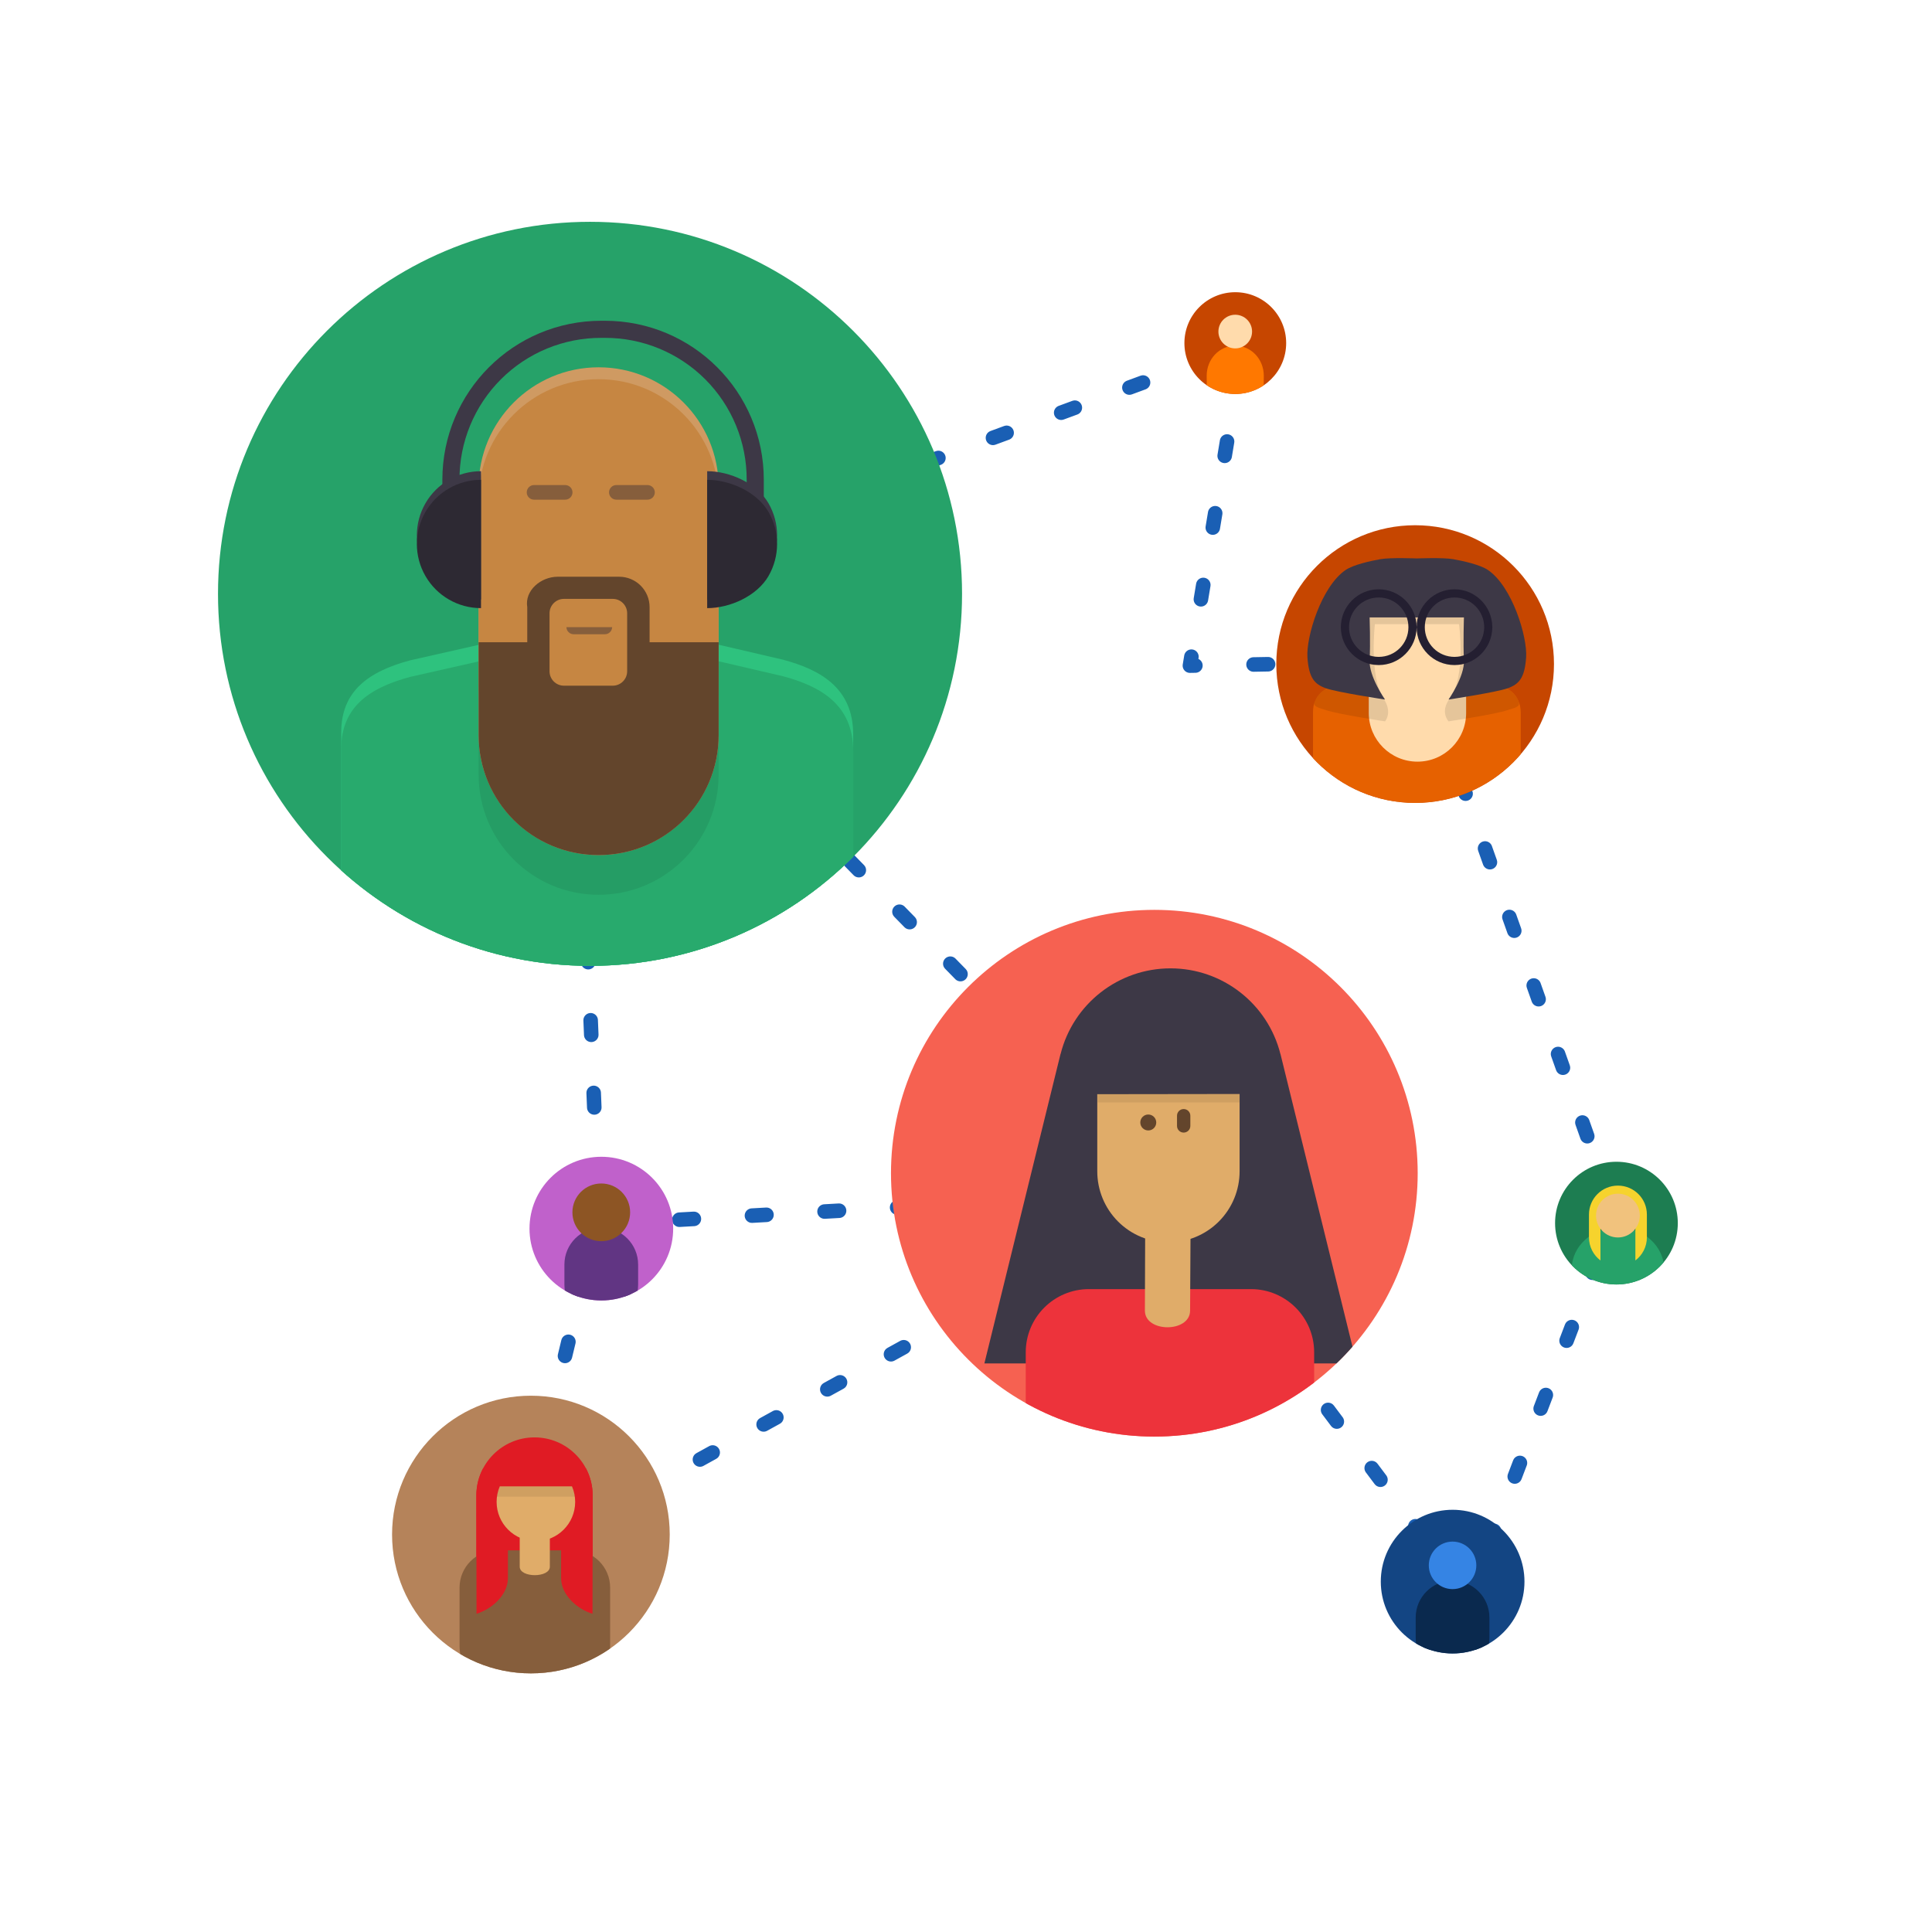
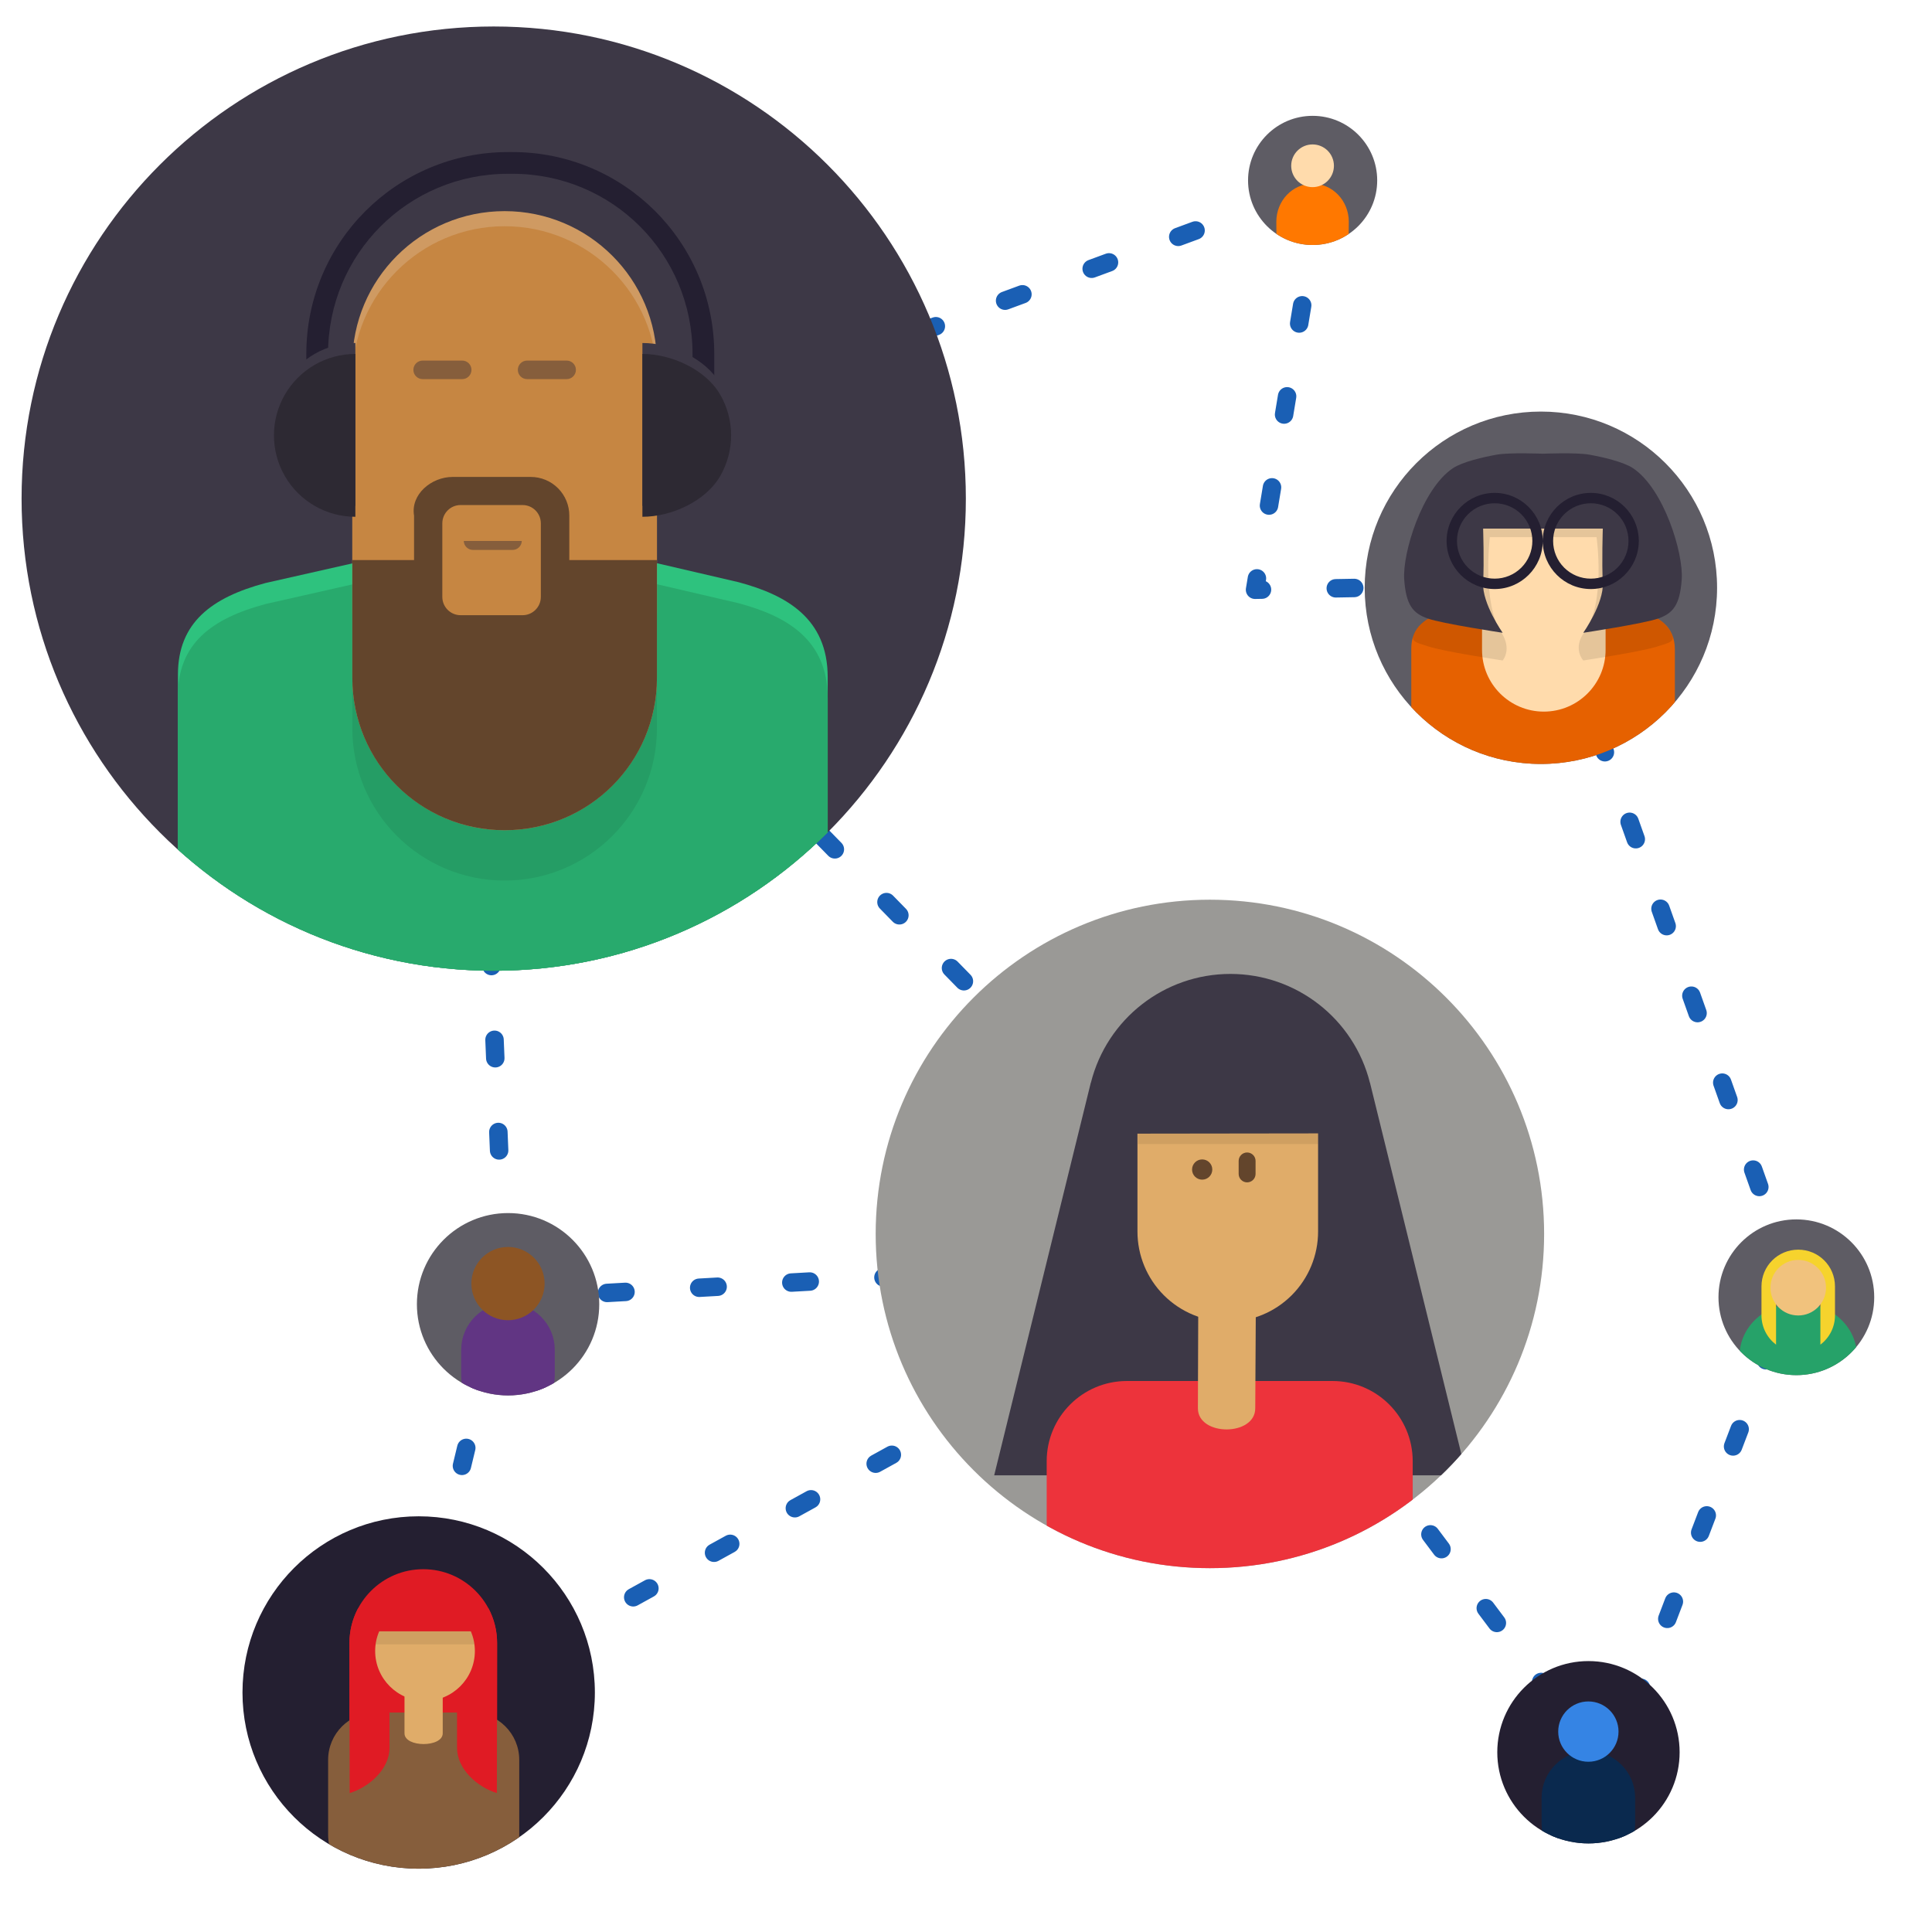
- <svg xmlns="http://www.w3.org/2000/svg" width="1026" height="1026">
+ <svg xmlns="http://www.w3.org/2000/svg" height="1026" width="1026">
  <defs>
-     <clipPath id="b" clipPathUnits="userSpaceOnUse">
-       <circle cx="343.916" cy="358.412" r="130.412" fill="#1a5fb4" stroke-width="10.529" stroke-linecap="round" />
+     <clipPath clipPathUnits="userSpaceOnUse" id="b">
+       <circle r="130.412" cy="358.412" cx="343.916" fill="#1a5fb4" stroke-width="10.529" stroke-linecap="round" />
    </clipPath>
-     <clipPath id="c" clipPathUnits="userSpaceOnUse">
-       <circle cx="583" cy="597.497" r="108.672" fill="#1a5fb4" stroke-width="8.774" stroke-linecap="round" />
+     <clipPath clipPathUnits="userSpaceOnUse" id="c">
+       <circle r="108.672" cy="597.497" cx="583" fill="#1a5fb4" stroke-width="8.774" stroke-linecap="round" />
    </clipPath>
-     <clipPath id="f" clipPathUnits="userSpaceOnUse">
-       <circle cx="450.318" cy="793.701" r="40.033" fill="#1a5fb4" stroke-width="3.232" stroke-linecap="round" />
+     <clipPath clipPathUnits="userSpaceOnUse" id="f">
+       <circle r="40.033" cy="793.701" cx="450.318" fill="#1a5fb4" stroke-width="3.232" stroke-linecap="round" />
    </clipPath>
-     <clipPath id="d" clipPathUnits="userSpaceOnUse">
-       <circle cx="319.345" cy="652.461" r="38.151" fill="#1a5fb4" stroke-width="3.081" stroke-linecap="round" />
+     <clipPath clipPathUnits="userSpaceOnUse" id="d">
+       <circle r="38.151" cy="652.461" cx="319.345" fill="#1a5fb4" stroke-width="3.081" stroke-linecap="round" />
    </clipPath>
-     <clipPath id="e" clipPathUnits="userSpaceOnUse">
-       <circle r="32.586" cy="649.544" cx="858.419" fill="#1a5fb4" stroke-width="2.631" stroke-linecap="round" />
+     <clipPath clipPathUnits="userSpaceOnUse" id="e">
+       <circle cx="858.419" cy="649.544" r="32.586" fill="#1a5fb4" stroke-width="2.631" stroke-linecap="round" />
    </clipPath>
-     <clipPath id="a" clipPathUnits="userSpaceOnUse">
-       <circle r="73.728" cy="352.655" cx="751.521" fill="#1a5fb4" stroke-width="5.953" stroke-linecap="round" />
+     <clipPath clipPathUnits="userSpaceOnUse" id="a">
+       <circle cx="751.521" cy="352.655" r="73.728" fill="#1a5fb4" stroke-width="5.953" stroke-linecap="round" />
    </clipPath>
  </defs>
-   <path d="M309.968 312.659L660.07 183.584l-28.157 169.9 121.47-2.171 104.221 293.4-77.663 203.547-158.233-210.917-347.95 191.708 43.143-178.853 306.346-17.228L380.13 384.476l-71.425 38.126 9.476 227.485" fill="none" stroke="#1a5fb4" stroke-width="7.722" stroke-linecap="round" stroke-linejoin="round" stroke-dasharray="7.722,30.888" />
-   <circle cx="751.521" cy="352.655" r="73.728" fill="#c64600" />
-   <g clip-path="url(#a)">
+   <path d="M257.917 261.376l444.318-163.81L666.5 313.187l154.158-2.756 132.27 372.357-98.564 258.324L653.55 673.437 211.962 916.736l54.753-226.986 388.787-21.864-308.54-315.366-90.647 48.386 12.026 288.704" fill="none" stroke="#1a5fb4" stroke-width="9.8" stroke-linecap="round" stroke-linejoin="round" stroke-dasharray="9.8,39.2" />
+   <circle r="93.569" cy="312.135" cx="818.297" fill="#5e5c64" />
+   <g transform="translate(-135.467 -135.423) scale(1.26911)" clip-path="url(#a)">
    <path d="M712.162 362.519l14.738-3.332h51.826l13.738 3.196c8.075 2.163 15.122 6.114 15.122 16.107v51.573a3.1 3.1 0 01-3.106 3.106H700.398a3.1 3.1 0 01-3.106-3.106v-51.996c0-8.85 5.763-13.108 14.87-15.548z" fill="#e66100" />
-     <rect width="51.706" height="105.086" x="726.894" y="299.394" rx="25.853" ry="25.853" fill="#ffdbac" />
+     <rect ry="25.853" rx="25.853" y="299.394" x="726.894" height="105.086" width="51.706" fill="#ffdbac" />
  </g>
-   <path d="M744.77 307.98c-4.152-.023-8.987.075-11.718.558-5.461.966-14.373 2.996-18.373 5.689-12.962 8.724-.18 47.61-10.373 51.5-1.783.68-5.302 3.722-6.318 7.476-.624 2.304 3.55 2.967 6.138 3.89 6.084 2.17 31.398 5.983 31.398 5.983s4.122-4.65-.64-11.838c-7.984-12.051-4.733-39.769-4.733-39.769h44.668s3.907 27.718-5.046 39.703c-5.161 6.909-.516 11.904-.516 11.904s25.314-3.813 31.398-5.983c2.63-.938 6.511-1.47 6.025-3.855-.466-2.28-3.041-5.82-6.235-7.574-9.565-5.251 2.619-42.713-10.343-51.437-4-2.693-12.912-4.723-18.373-5.69-5.461-.966-19.339-.388-19.339-.388s-3.468-.145-7.62-.169z" fill-opacity=".104" />
-   <g transform="matrix(1.51493 0 0 1.51493 -207.67 -227.611)" clip-path="url(#b)">
-     <circle cx="343.916" cy="358.412" r="130.412" fill="#26a269" />
+   <path d="M809.729 255.438c-5.27-.03-11.406.095-14.871.708-6.931 1.227-18.241 3.803-23.318 7.22-16.45 11.072-.228 60.422-13.165 65.359-2.263.863-6.729 4.724-8.018 9.488-.792 2.925 4.504 3.766 7.79 4.937 7.721 2.753 39.848 7.594 39.848 7.594s5.23-5.901-.814-15.025c-10.13-15.294-6.006-50.47-6.006-50.47h56.689s4.958 35.176-6.404 50.387c-6.55 8.768-.655 15.108-.655 15.108s32.127-4.84 39.848-7.594c3.339-1.19 8.264-1.866 7.646-4.893-.59-2.893-3.86-7.387-7.913-9.612-12.138-6.664 3.324-54.207-13.126-65.279-5.077-3.417-16.387-5.993-23.318-7.22-6.93-1.227-24.542-.494-24.542-.494s-4.402-.184-9.672-.214z" fill-opacity=".104" />
+   <g clip-path="url(#b)" transform="translate(-399.025 -424.287) scale(1.92261)">
+     <circle r="130.412" cy="358.412" cx="343.916" fill="#3d3846" />
    <path d="M280.89 381.72l23.982-5.422h84.333l22.355 5.2c13.14 3.52 24.607 9.949 24.607 26.21v83.922c0 2.8-2.254 5.054-5.054 5.054H261.747a5.043 5.043 0 01-5.055-5.054v-84.61c0-14.4 9.378-21.33 24.197-25.3z" fill="#2ec27e" />
    <path d="M280.89 387.523l23.982-5.421h84.333l22.355 5.2c13.14 3.52 24.607 9.949 24.607 26.21v83.922c0 2.8-2.254 5.054-5.054 5.054H261.747a5.043 5.043 0 01-5.055-5.054v-84.61c0-14.4 9.378-21.33 24.197-25.3z" fill="#28aa6d" />
-     <rect ry="42.069" rx="42.069" y="292.908" x="304.86" height="171" width="84.137" fill-opacity=".078" />
-     <rect width="84.137" height="171" x="304.863" y="279" rx="42.069" ry="42.069" fill="#cf9a62" />
-     <rect ry="42.069" rx="42.069" y="283.171" x="304.863" height="148.783" width="84.137" fill="#c68642" />
+     <rect width="84.137" height="171" x="304.86" y="292.908" rx="42.069" ry="42.069" fill-opacity=".078" />
+     <rect ry="42.069" rx="42.069" y="279" x="304.863" height="171" width="84.137" fill="#cf9a62" />
+     <rect width="84.137" height="148.783" x="304.863" y="283.171" rx="42.069" ry="42.069" fill="#c68642" />
    <path d="M332.584 352.418c-5.914 0-11.654 4.843-10.673 10.676v12.295h-17.048v32.543c0 23.306 18.763 42.068 42.069 42.068S389 431.238 389 407.932v-32.543h-24.205v-12.295a10.653 10.653 0 00-10.676-10.676z" fill="#63452c" />
-     <rect width="16.044" height="5.122" x="321.728" y="320.281" rx="2.561" ry="2.561" fill="#865e3c" />
-     <rect ry="2.561" rx="2.561" y="320.281" x="350.577" height="5.122" width="16.044" fill="#865e3c" />
-     <rect width="27.212" height="30.43" x="329.72" y="360.182" rx="5.054" ry="5.054" fill="#c68642" />
-     <path d="M335.642 370.1a2.55 2.55 0 002.553 2.484h10.921a2.552 2.552 0 002.554-2.484h-16.028z" fill="#865e3c" />
+     <rect ry="2.561" rx="2.561" y="320.281" x="321.728" height="5.122" width="16.044" fill="#865e3c" />
+     <rect width="16.044" height="5.122" x="350.577" y="320.281" rx="2.561" ry="2.561" fill="#865e3c" />
+     <rect ry="5.054" rx="5.054" y="360.182" x="329.72" height="30.43" width="27.212" fill="#c68642" />
+     <path d="M335.642 370.1a2.55 2.55 0 002.553 2.484h10.921a2.552 2.552 0 002.554-2.484z" fill="#865e3c" />
  </g>
  <g fill="#0c2c53">
-     <path style="line-height:normal;font-variant-ligatures:normal;font-variant-position:normal;font-variant-caps:normal;font-variant-numeric:normal;font-variant-alternates:normal;font-variant-east-asian:normal;font-feature-settings:normal;font-variation-settings:normal;text-indent:0;text-align:start;text-decoration-line:none;text-decoration-style:solid;text-decoration-color:#000;text-transform:none;text-orientation:mixed;white-space:normal;shape-padding:0;shape-margin:0;inline-size:0;isolation:auto;mix-blend-mode:normal;solid-color:#000;solid-opacity:1" d="M319.402 170.335c-46.725 0-84.484 37.759-84.484 84.484v21.76c.725-.01 1.446-.024 2.175-.024h6.915v-21.736a75.13 75.13 0 0175.394-75.394h1.734a75.13 75.13 0 0175.394 75.394v23.144c3.11.408 6.148.894 9.09 1.468v-24.612c0-46.725-37.759-84.484-84.484-84.484z" color="#000" font-weight="400" font-family="sans-serif" overflow="visible" fill="#3d3846" />
-     <path d="M255.444 318.373a34.07 34.07 0 01-29.505-17.035 34.07 34.07 0 010-34.07 34.07 34.07 0 0129.505-17.034v34.07zM375.553 318.373c12.172 0 26.472-6.494 32.558-17.035a34.07 34.07 0 000-34.07c-6.086-10.54-20.386-17.034-32.558-17.034z" fill="#3d3846" />
-     <path d="M255.444 322.953a34.07 34.07 0 01-29.505-17.035 34.07 34.07 0 010-34.07 34.07 34.07 0 0129.505-17.034v34.07zM375.553 322.953c12.172 0 26.472-6.494 32.558-17.035a34.07 34.07 0 000-34.07c-6.086-10.54-20.386-17.034-32.558-17.034z" fill="#2d2933" />
+     <path d="M269.89 80.751c-59.3 0-107.22 47.92-107.22 107.22v27.615c.92-.012 1.835-.03 2.76-.03h8.776V187.97c0-53.108 42.576-95.684 95.684-95.684h2.2c53.108 0 95.684 42.576 95.684 95.684v29.372c3.946.518 7.802 1.135 11.535 1.863V187.97c0-59.3-47.92-107.22-107.219-107.22z" style="line-height:normal;font-variant-ligatures:normal;font-variant-position:normal;font-variant-caps:normal;font-variant-numeric:normal;font-variant-alternates:normal;font-variant-east-asian:normal;font-feature-settings:normal;font-variation-settings:normal;text-indent:0;text-align:start;text-decoration-line:none;text-decoration-style:solid;text-decoration-color:#000;text-transform:none;text-orientation:mixed;white-space:normal;shape-padding:0;shape-margin:0;inline-size:0;isolation:auto;mix-blend-mode:normal;solid-color:#000;solid-opacity:1" color="#000" font-weight="400" font-family="sans-serif" overflow="visible" fill="#241f31" />
+     <path d="M188.72 268.628a43.238 43.238 0 01-37.446-21.619 43.238 43.238 0 010-43.238 43.238 43.238 0 0137.445-21.62v43.239zM341.152 268.628c15.447 0 33.595-8.241 41.319-21.619a43.238 43.238 0 000-43.238c-7.724-13.378-25.872-21.62-41.32-21.62z" fill="#3d3846" />
+     <path d="M188.72 274.44a43.238 43.238 0 01-37.446-21.619 43.238 43.238 0 010-43.238 43.238 43.238 0 0137.445-21.62v43.239zM341.152 274.44c15.447 0 33.595-8.241 41.319-21.619a43.238 43.238 0 000-43.238c-7.724-13.378-25.872-21.62-41.32-21.62z" fill="#2d2933" />
  </g>
-   <circle r="139.854" cy="623.04" cx="613.02" fill="#f66151" />
-   <circle r="73.728" cy="814.925" cx="281.937" fill="#b5835a" />
-   <circle r="38.151" cy="652.461" cx="319.345" fill="#c061cb" />
-   <circle cx="858.419" cy="649.544" r="32.586" fill="#1d7d51" />
-   <g transform="matrix(1.28694 0 0 1.28694 -137.261 -145.896)" clip-path="url(#c)">
+   <circle cx="642.524" cy="655.284" r="177.49" fill="#9a9996" />
+   <circle cx="222.342" cy="898.808" r="93.569" fill="#241f31" />
+   <circle cx="269.817" cy="692.623" r="48.417" fill="#5e5c64" />
+   <circle r="41.355" cy="688.921" cx="953.962" fill="#5e5c64" />
+   <g clip-path="url(#c)" transform="matrix(1.63326 0 0 1.63326 -309.667 -320.582)">
    <path d="M589.666 512.957a46.773 46.773 0 00-45.36 35.365h-.03l-31.415 127.67h153.602l-31.414-127.67h-.022a46.773 46.773 0 00-45.361-35.365z" fill="#3d3846" />
    <path d="M559.447 564.887v31.765a29.301 29.301 0 0029.366 29.366 29.301 29.301 0 0029.365-29.366V564.81z" fill="#e0ac69" />
-     <circle cx="580.491" cy="576.559" r="3.29" fill="#63452c" />
-     <rect width="5.501" height="9.717" x="592.35" y="571.014" rx="2.75" ry="2.75" fill="#63452c" />
-     <rect style="font-variation-settings:normal" width="119.012" height="71.737" x="529.932" y="645.318" rx="26.073" ry="26.073" fill="#ed333b" />
+     <circle r="3.29" cy="576.559" cx="580.491" fill="#63452c" />
+     <rect ry="2.75" rx="2.75" y="571.014" x="592.35" height="9.717" width="5.501" fill="#63452c" />
+     <rect ry="26.073" rx="26.073" y="645.318" x="529.932" height="71.737" width="119.012" style="font-variation-settings:normal" fill="#ed333b" />
    <path d="M579.216 620.908h18.72l-.19 33.279c0 9.167-18.648 9.167-18.648 0z" fill="#e0ac69" />
  </g>
-   <g clip-path="url(#d)">
-     <rect width="33.151" height="43.945" x="302.732" y="654.962" rx="16.576" ry="16.576" fill="#613583" stroke="#613583" stroke-width="6" stroke-linecap="round" />
-     <circle cx="319.308" cy="643.821" r="15.326" fill="#8d5524" />
+   <g transform="translate(-135.467 -135.423) scale(1.26911)" clip-path="url(#d)">
+     <rect ry="16.576" rx="16.576" y="654.962" x="302.732" height="43.945" width="33.151" fill="#613583" stroke="#613583" stroke-width="6" stroke-linecap="round" />
+     <circle r="15.326" cy="643.821" cx="319.308" fill="#8d5524" />
  </g>
-   <circle cx="771.427" cy="839.93" r="38.151" fill="#134583" />
-   <g transform="translate(452.082 187.47)" clip-path="url(#d)">
-     <rect ry="16.576" rx="16.576" y="654.962" x="302.732" height="43.945" width="33.151" fill="#0a294e" stroke="#0a294e" stroke-width="6" stroke-linecap="round" />
-     <circle r="12.619" cy="643.821" cx="319.308" fill="#3584e4" />
-   </g>
-   <g clip-path="url(#e)">
-     <ellipse cx="859.207" cy="674.006" rx="24.551" ry="22.161" fill="#26a269" />
-     <path d="M859.207 629.627c-8.521 0-15.38 6.86-15.38 15.38v12.098c0 5.028 2.398 9.465 6.107 12.268v-25.045h18.545v25.047c3.71-2.803 6.109-7.24 6.109-12.27v-12.097c0-8.522-6.86-15.381-15.381-15.381z" fill="#f6d32d" />
-     <circle cx="859.207" cy="645.537" r="11.627" fill="#f1c27d" />
-   </g>
-   <circle r="27.021" cy="182.201" cx="656.007" fill="#c64600" />
-   <g clip-path="url(#d)" transform="matrix(.70828 0 0 .70828 429.822 -279.923)" stroke-width="1.412">
-     <path d="M319.308 654.414c11.86 0 21.407 10.044 21.407 22.52 0 1.191-.125 16.037-.357 16.957-2.199 8.727-14.056 6.07-21.097 6.065-7.091-.006-19.074 2.719-21.073-6.355-.187-.849-.287-15.599-.287-16.666 0-12.477 9.548-22.521 21.407-22.521z" fill="#ff7800" />
-     <circle cx="319.308" cy="643.821" r="12.619" fill="#ffdbac" />
-   </g>
-   <path d="M744.77 296.396c-4.152-.024-8.987.074-11.718.557-5.461.967-14.373 2.997-18.373 5.69-12.962 8.724-21.12 35.604-20.354 46.488.765 10.884 3.717 14.208 9.801 16.378s31.398 5.983 31.398 5.983-8.638-12.282-8.175-20.894c.463-8.61 0-22.713 0-22.713h50.083s-.463 14.102 0 22.713c.463 8.612-8.175 20.894-8.175 20.894s25.314-3.814 31.398-5.983c6.084-2.17 9.036-5.494 9.801-16.378.766-10.884-7.392-37.764-20.354-46.489-4-2.692-12.912-4.722-18.373-5.689-5.461-.966-19.339-.389-19.339-.389s-3.468-.145-7.62-.168z" fill="#3d3846" />
-   <path d="M732.182 312.953c-11.085 0-20.118 9.033-20.118 20.117 0 11.085 9.033 20.118 20.118 20.118 11.084 0 20.117-9.033 20.117-20.118 0-11.084-9.033-20.117-20.117-20.117zm0 4.348c8.735 0 15.77 7.034 15.77 15.77 0 8.734-7.035 15.769-15.77 15.769a15.737 15.737 0 01-15.77-15.77c0-8.735 7.035-15.77 15.77-15.77zM772.416 312.953c-11.084 0-20.117 9.033-20.117 20.117 0 11.085 9.033 20.118 20.117 20.118 10.933 0 19.829-8.8 20.07-19.676l.002-.006a2.174 2.174 0 00.043-.436 2.174 2.174 0 00-.043-.427c-.234-10.884-9.134-19.69-20.072-19.69zm0 4.348a15.735 15.735 0 0115.768 15.77c0 8.734-7.033 15.769-15.768 15.769a15.737 15.737 0 01-15.77-15.77c0-8.735 7.035-15.77 15.77-15.77z" style="line-height:normal;font-variant-ligatures:normal;font-variant-position:normal;font-variant-caps:normal;font-variant-numeric:normal;font-variant-alternates:normal;font-variant-east-asian:normal;font-feature-settings:normal;font-variation-settings:normal;text-indent:0;text-align:start;text-decoration-line:none;text-decoration-style:solid;text-decoration-color:#000;text-transform:none;text-orientation:mixed;white-space:normal;shape-padding:0;shape-margin:0;inline-size:0;isolation:auto;mix-blend-mode:normal;solid-color:#000;solid-opacity:1" color="#000" font-weight="400" font-family="sans-serif" overflow="visible" fill="#241f31" />
-   <path d="M-828.632 312.659l350.102-129.075-28.157 169.9 121.469-2.171 104.222 293.4-77.663 203.547-158.233-210.917-347.95 191.708 43.143-178.853 306.345-17.228-243.115-248.494-71.425 38.126 9.476 227.485" fill="none" stroke="#1a5fb4" stroke-width="7.722" stroke-linecap="round" stroke-dasharray="7.722,30.888" />
-   <circle r="73.728" cy="352.655" cx="-387.079" fill="#144786" />
-   <g transform="translate(-1138.6)" clip-path="url(#a)" fill="#3584e4">
-     <path d="M712.162 362.519l14.738-3.332h51.826l13.738 3.196c8.075 2.163 15.122 6.114 15.122 16.107v51.573a3.1 3.1 0 01-3.106 3.106H700.398a3.1 3.1 0 01-3.106-3.106v-51.996c0-8.85 5.763-13.108 14.87-15.548z" />
-     <rect ry="25.853" rx="25.853" y="299.394" x="726.894" height="105.086" width="51.706" />
-   </g>
-   <g clip-path="url(#b)" transform="matrix(1.51493 0 0 1.51493 -1346.27 -227.611)">
-     <circle r="130.412" cy="358.412" cx="343.916" fill="#1a5fb4" />
-     <path d="M280.89 381.72l23.982-5.422h84.333l22.355 5.2c13.14 3.52 24.607 9.949 24.607 26.21v83.922c0 2.8-2.254 5.054-5.054 5.054H261.747a5.043 5.043 0 01-5.055-5.054v-84.61c0-14.4 9.378-21.33 24.197-25.3z" fill="#3584e4" />
-     <rect ry="42.069" rx="42.069" y="279" x="304.863" height="171" width="84.137" fill="#3584e4" />
-     <path d="M332.584 352.418c-5.914 0-11.654 4.843-10.673 10.676v12.295h-17.048v32.543c0 23.306 18.763 42.068 42.069 42.068S389 431.238 389 407.932v-32.543h-24.205v-12.295a10.653 10.653 0 00-10.676-10.676z" fill="#134787" />
-     <rect ry="2.561" rx="2.561" y="320.281" x="321.728" height="5.122" width="16.044" fill="#1a5fb4" />
-     <rect width="16.044" height="5.122" x="350.577" y="320.281" rx="2.561" ry="2.561" fill="#1a5fb4" />
-     <rect ry="5.054" rx="5.054" y="360.182" x="329.72" height="30.43" width="27.212" fill="#3584e4" />
-     <rect ry="2.561" rx="2.561" y="367.461" x="335.634" height="5.122" width="16.044" fill="#1a5fb4" />
-   </g>
-   <g fill="#0c2c53">
-     <path d="M-819.198 170.335c-46.725 0-84.484 37.759-84.484 84.484v21.76c.725-.01 1.446-.024 2.175-.024h6.915v-21.736a75.13 75.13 0 0175.394-75.394h1.734a75.13 75.13 0 0175.394 75.394v23.144c3.11.408 6.148.894 9.09 1.468v-24.612c0-46.725-37.759-84.484-84.484-84.484z" style="line-height:normal;font-variant-ligatures:normal;font-variant-position:normal;font-variant-caps:normal;font-variant-numeric:normal;font-variant-alternates:normal;font-variant-east-asian:normal;font-feature-settings:normal;font-variation-settings:normal;text-indent:0;text-align:start;text-decoration-line:none;text-decoration-style:solid;text-decoration-color:#000;text-transform:none;text-orientation:mixed;white-space:normal;shape-padding:0;shape-margin:0;inline-size:0;isolation:auto;mix-blend-mode:normal;solid-color:#000;solid-opacity:1" color="#000" font-weight="400" font-family="sans-serif" overflow="visible" />
-     <path d="M-883.156 318.373a34.07 34.07 0 01-29.505-17.035 34.07 34.07 0 010-34.07 34.07 34.07 0 0129.505-17.034v34.07zM-763.047 318.373c12.172 0 26.472-6.494 32.558-17.035a34.07 34.07 0 000-34.07c-6.086-10.54-20.386-17.034-32.558-17.034z" />
-   </g>
-   <circle cx="-525.58" cy="623.04" r="139.854" fill="#1a5fb4" />
-   <circle cx="-856.663" cy="814.925" r="73.728" fill="#1a5fb4" />
-   <circle cx="-819.255" cy="652.461" r="38.151" fill="#1a5fb4" />
-   <circle r="32.586" cy="649.544" cx="-280.181" fill="#1a5fb4" />
-   <g clip-path="url(#c)" transform="matrix(1.28694 0 0 1.28694 -1275.861 -145.896)">
-     <path d="M589.666 512.957a46.773 46.773 0 00-45.36 35.365h-.03l-31.415 127.67h153.602l-31.414-127.67h-.022a46.773 46.773 0 00-45.361-35.365z" fill="#0c2c53" />
-     <ellipse ry="47.557" rx="95.114" cy="693.443" cx="588.886" fill="#1c71d8" />
-     <path d="M559.447 564.887v31.765a29.301 29.301 0 0029.366 29.366 29.301 29.301 0 0029.365-29.366v-31.015h-52.125a29.63 29.63 0 01-6.606-.75z" fill="#3584e4" />
-     <circle r="3.29" cy="576.559" cx="580.491" fill="#0c2c53" />
-     <rect ry="2.75" rx="2.75" y="571.014" x="592.35" height="9.717" width="5.501" fill="#0c2c53" />
-     <path d="M579.216 620.908h18.72l6 34.99c0 9.167-31.055 9.01-31.055-.157z" fill="#3584e4" />
-   </g>
-   <g transform="translate(-1138.6)" clip-path="url(#d)">
-     <rect ry="16.576" rx="16.576" y="654.962" x="302.732" height="43.945" width="33.151" fill="#1c71d8" stroke="#1c71d8" stroke-width="6" stroke-linecap="round" />
-     <circle r="15.326" cy="643.821" cx="319.308" fill="#0c2c53" />
-   </g>
-   <circle r="38.151" cy="839.93" cx="-367.173" fill="#134583" />
-   <g clip-path="url(#d)" transform="translate(-686.518 187.47)">
+   <circle r="48.417" cy="930.542" cx="843.559" fill="#241f31" />
+   <g clip-path="url(#d)" transform="translate(438.275 102.496) scale(1.26911)">
    <rect width="33.151" height="43.945" x="302.732" y="654.962" rx="16.576" ry="16.576" fill="#0a294e" stroke="#0a294e" stroke-width="6" stroke-linecap="round" />
    <circle cx="319.308" cy="643.821" r="12.619" fill="#3584e4" />
  </g>
-   <g transform="translate(-1138.6)" clip-path="url(#e)">
-     <ellipse ry="22.161" rx="24.551" cy="674.006" cx="859.207" fill="#1c71d8" />
-     <path d="M859.207 629.627c-8.521 0-15.38 6.86-15.38 15.38v12.098c0 5.028 2.398 9.465 6.107 12.268v-25.045h18.545v25.047c3.71-2.803 6.109-7.24 6.109-12.27v-12.097c0-8.522-6.86-15.381-15.381-15.381z" fill="#3584e4" />
-     <circle r="11.627" cy="645.537" cx="859.207" fill="#62a0ea" />
+   <g transform="translate(-135.467 -135.423) scale(1.26911)" clip-path="url(#e)">
+     <ellipse ry="22.161" rx="24.551" cy="674.006" cx="859.207" fill="#26a269" />
+     <path d="M859.207 629.627c-8.521 0-15.38 6.86-15.38 15.38v12.098c0 5.028 2.398 9.465 6.107 12.268v-25.045h18.545v25.047c3.71-2.803 6.109-7.24 6.109-12.27v-12.097c0-8.522-6.86-15.381-15.381-15.381z" fill="#f6d32d" />
+     <circle r="11.627" cy="645.537" cx="859.207" fill="#f1c27d" />
  </g>
-   <circle cx="-482.593" cy="182.201" r="27.021" fill="#1a5fb4" />
-   <g transform="matrix(.70828 0 0 .70828 -708.778 -279.923)" clip-path="url(#d)" stroke-width="1.412">
-     <path d="M319.308 654.414c11.86 0 21.407 10.044 21.407 22.52 0 1.191-.125 16.037-.357 16.957-2.199 8.727-14.056 6.07-21.097 6.065-7.091-.006-19.074 2.719-21.073-6.355-.187-.849-.287-15.599-.287-16.666 0-12.477 9.548-22.521 21.407-22.521z" fill="#1c71d8" />
-     <circle r="12.619" cy="643.821" cx="319.308" fill="#62a0ea" />
+   <circle cx="697.078" cy="95.81" r="34.293" fill="#5e5c64" />
+   <g transform="matrix(.89888 0 0 .89888 410.025 -490.676)" clip-path="url(#d)" stroke-width="1.412">
+     <path d="M319.308 654.414c11.86 0 21.407 10.044 21.407 22.52 0 1.191-.125 16.037-.357 16.957-2.199 8.727-14.056 6.07-21.097 6.065-7.091-.006-19.074 2.719-21.073-6.355-.187-.849-.287-15.599-.287-16.666 0-12.477 9.548-22.521 21.407-22.521z" fill="#ff7800" />
+     <circle r="12.619" cy="643.821" cx="319.308" fill="#ffdbac" />
  </g>
-   <path d="M-393.83 296.396c-4.152-.024-8.987.074-11.718.557-5.461.967-14.373 2.997-18.373 5.69-12.962 8.724-21.12 35.604-20.354 46.488.765 10.884 3.717 14.208 9.801 16.378s31.398 5.983 31.398 5.983-8.638-12.282-8.175-20.894c.463-8.61 0-22.713 0-22.713h50.083s-.463 14.102 0 22.713c.463 8.612-8.176 20.894-8.176 20.894s25.315-3.814 31.399-5.983c6.084-2.17 9.036-5.494 9.801-16.378.766-10.884-7.392-37.764-20.354-46.489-4-2.692-12.912-4.722-18.373-5.689-5.461-.966-19.339-.389-19.339-.389s-3.468-.145-7.62-.168z" fill="#1a5fb4" />
-   <path style="line-height:normal;font-variant-ligatures:normal;font-variant-position:normal;font-variant-caps:normal;font-variant-numeric:normal;font-variant-alternates:normal;font-variant-east-asian:normal;font-feature-settings:normal;font-variation-settings:normal;text-indent:0;text-align:start;text-decoration-line:none;text-decoration-style:solid;text-decoration-color:#000;text-transform:none;text-orientation:mixed;white-space:normal;shape-padding:0;shape-margin:0;inline-size:0;isolation:auto;mix-blend-mode:normal;solid-color:#000;solid-opacity:1" d="M-406.418 312.953c-11.085 0-20.118 9.033-20.118 20.117 0 11.085 9.033 20.118 20.118 20.118 11.084 0 20.117-9.033 20.117-20.118 0-11.084-9.033-20.117-20.117-20.117zm0 4.348c8.734 0 15.77 7.034 15.77 15.77 0 8.734-7.036 15.769-15.77 15.769a15.737 15.737 0 01-15.77-15.77c0-8.735 7.035-15.77 15.77-15.77z" color="#000" font-weight="400" font-family="sans-serif" overflow="visible" fill="#114078" />
-   <path style="line-height:normal;font-variant-ligatures:normal;font-variant-position:normal;font-variant-caps:normal;font-variant-numeric:normal;font-variant-alternates:normal;font-variant-east-asian:normal;font-feature-settings:normal;font-variation-settings:normal;text-indent:0;text-align:start;text-decoration-line:none;text-decoration-style:solid;text-decoration-color:#000;text-transform:none;text-orientation:mixed;white-space:normal;shape-padding:0;shape-margin:0;inline-size:0;isolation:auto;mix-blend-mode:normal;solid-color:#000;solid-opacity:1" d="M-366.184 312.953c-11.084 0-20.117 9.033-20.117 20.117 0 11.085 9.033 20.118 20.117 20.118 10.933 0 19.829-8.8 20.07-19.676l.002-.006a2.174 2.174 0 00.043-.436 2.174 2.174 0 00-.043-.428c-.234-10.883-9.134-19.689-20.072-19.689zm0 4.348a15.735 15.735 0 0115.768 15.77c0 8.734-7.033 15.769-15.768 15.769a15.737 15.737 0 01-15.77-15.77c0-8.735 7.035-15.77 15.77-15.77z" color="#000" font-weight="400" font-family="sans-serif" overflow="visible" fill="#114078" />
-   <path fill-opacity=".078" d="M582.907 580.978h75.387v4.465h-75.387z" />
-   <g clip-path="url(#f)" transform="translate(-547.4 -646.81) scale(1.84167)">
-     <rect width="33.545" height="60.717" x="434.588" y="765.686" rx="16.772" ry="16.772" fill="#e01b24" />
-     <rect width="43.424" height="38.509" x="429.743" y="798.254" rx="10.755" ry="10.755" fill="#865e3c" />
+   <path d="M809.729 240.737c-5.27-.03-11.406.094-14.871.707-6.931 1.227-18.241 3.803-23.318 7.22-16.45 11.073-26.804 45.186-25.832 59 .971 13.812 4.718 18.031 12.439 20.784 7.721 2.754 39.848 7.594 39.848 7.594s-10.963-15.588-10.375-26.516c.587-10.93 0-28.826 0-28.826h63.56s-.587 17.897 0 28.826c.588 10.928-10.375 26.516-10.375 26.516s32.127-4.84 39.848-7.594c7.721-2.753 11.468-6.972 12.44-20.785.97-13.813-9.383-47.926-25.833-58.999-5.077-3.417-16.387-5.993-23.318-7.22-6.93-1.227-24.542-.494-24.542-.494s-4.402-.184-9.671-.213z" fill="#3d3846" />
+   <path style="line-height:normal;font-variant-ligatures:normal;font-variant-position:normal;font-variant-caps:normal;font-variant-numeric:normal;font-variant-alternates:normal;font-variant-east-asian:normal;font-feature-settings:normal;font-variation-settings:normal;text-indent:0;text-align:start;text-decoration-line:none;text-decoration-style:solid;text-decoration-color:#000;text-transform:none;text-orientation:mixed;white-space:normal;shape-padding:0;shape-margin:0;inline-size:0;isolation:auto;mix-blend-mode:normal;solid-color:#000;solid-opacity:1" d="M793.753 261.75c-14.068 0-25.531 11.463-25.531 25.53 0 14.068 11.463 25.531 25.53 25.531 14.068 0 25.532-11.463 25.532-25.53 0-14.068-11.464-25.532-25.531-25.532zm0 5.517a19.972 19.972 0 0120.013 20.013 19.972 19.972 0 01-20.013 20.014 19.972 19.972 0 01-20.014-20.014 19.972 19.972 0 0120.014-20.013zM844.815 261.75c-14.068 0-25.531 11.463-25.531 25.53 0 14.068 11.463 25.531 25.53 25.531 13.876 0 25.165-11.167 25.472-24.97l.002-.007a2.759 2.759 0 00.055-.553 2.759 2.759 0 00-.055-.543c-.297-13.812-11.592-24.988-25.474-24.988zm0 5.517a19.97 19.97 0 0120.01 20.013 19.97 19.97 0 01-20.01 20.014A19.972 19.972 0 01824.8 287.28a19.972 19.972 0 0120.014-20.013z" color="#000" font-weight="400" font-family="sans-serif" overflow="visible" fill="#241f31" />
+   <path fill-opacity=".078" d="M604.306 601.903h95.674v5.667h-95.674z" />
+   <g transform="matrix(2.33729 0 0 2.33729 -830.18 -956.297)" clip-path="url(#f)">
+     <rect ry="16.772" rx="16.772" y="765.686" x="434.588" height="60.717" width="33.545" fill="#e01b24" />
+     <rect ry="10.755" rx="10.755" y="798.254" x="429.743" height="38.509" width="43.424" fill="#865e3c" />
    <path d="M447.094 794.284h8.688v8.688c0 3.258-8.688 3.258-8.688 0z" fill="#e0ac69" />
    <path d="M466.168 774.563a16.747 16.747 0 011.965 7.896l-.05 34.092c-4.41-1.341-9.054-5.425-9.054-10.285v-21.582c0-4.686 2.974-8.64 7.139-10.121zM436.553 774.563a16.747 16.747 0 00-1.965 7.896l.049 34.092c4.411-1.341 9.054-5.425 9.054-10.285v-21.582c0-4.686-2.973-8.64-7.138-10.121z" fill="#e01b24" />
  </g>
-   <g transform="translate(-1686 -646.81) scale(1.84167)" clip-path="url(#f)">
-     <rect ry="16.772" rx="16.772" y="765.686" x="434.588" height="60.717" width="33.545" fill="#1c71d8" />
-     <rect ry="10.755" rx="10.755" y="798.254" x="429.743" height="38.509" width="43.424" fill="#154c90" />
-     <path d="M447.094 794.284h8.688v8.688c0 3.258-8.688 3.258-8.688 0z" fill="#62a0ea" />
-     <path d="M466.168 774.563a16.747 16.747 0 011.965 7.896l-.05 34.092c-4.41-1.341-9.054-5.425-9.054-10.285v-21.582c0-4.686 2.974-8.64 7.139-10.121zM436.553 774.563a16.747 16.747 0 00-1.965 7.896l.049 34.092c4.411-1.341 9.054-5.425 9.054-10.285v-21.582c0-4.686-2.973-8.64-7.138-10.121z" fill="#1c71d8" />
-   </g>
-   <path d="M-850.166 777.223a20.108 17.605 0 01-20.061 16.394 20.108 17.605 0 01-4.309-.408 20.807 20.807 0 00-.476 4.424 20.807 20.807 0 0020.806 20.806 20.807 20.807 0 0020.81-20.806 20.807 20.807 0 00-.054-1.45 20.108 17.605 0 01-16.668-17.345 20.108 17.605 0 01.084-1.59 20.807 20.807 0 00-.132-.025z" fill="#62a0ea" />
-   <path d="M265.422 789.342a20.862 20.862 0 00-1.695 8.236 20.862 20.862 0 0020.86 20.861 20.862 20.862 0 0020.864-20.86 20.862 20.862 0 00-1.697-8.237h-38.332z" style="font-variation-settings:normal" fill="#e0ac69" />
-   <path d="M265.422 789.342a20.862 20.862 0 00-1.508 5.455h41.35a20.862 20.862 0 00-1.51-5.455h-38.332z" style="font-variation-settings:normal" fill-opacity=".078" />
+   <path style="font-variation-settings:normal" d="M201.383 866.34a26.476 26.476 0 00-2.152 10.453 26.476 26.476 0 0026.475 26.475 26.476 26.476 0 0026.478-26.475 26.476 26.476 0 00-2.154-10.453z" fill="#e0ac69" />
+   <path style="font-variation-settings:normal" d="M201.383 866.34a26.476 26.476 0 00-1.914 6.923h52.477a26.476 26.476 0 00-1.916-6.923z" fill-opacity=".078" />
</svg>
